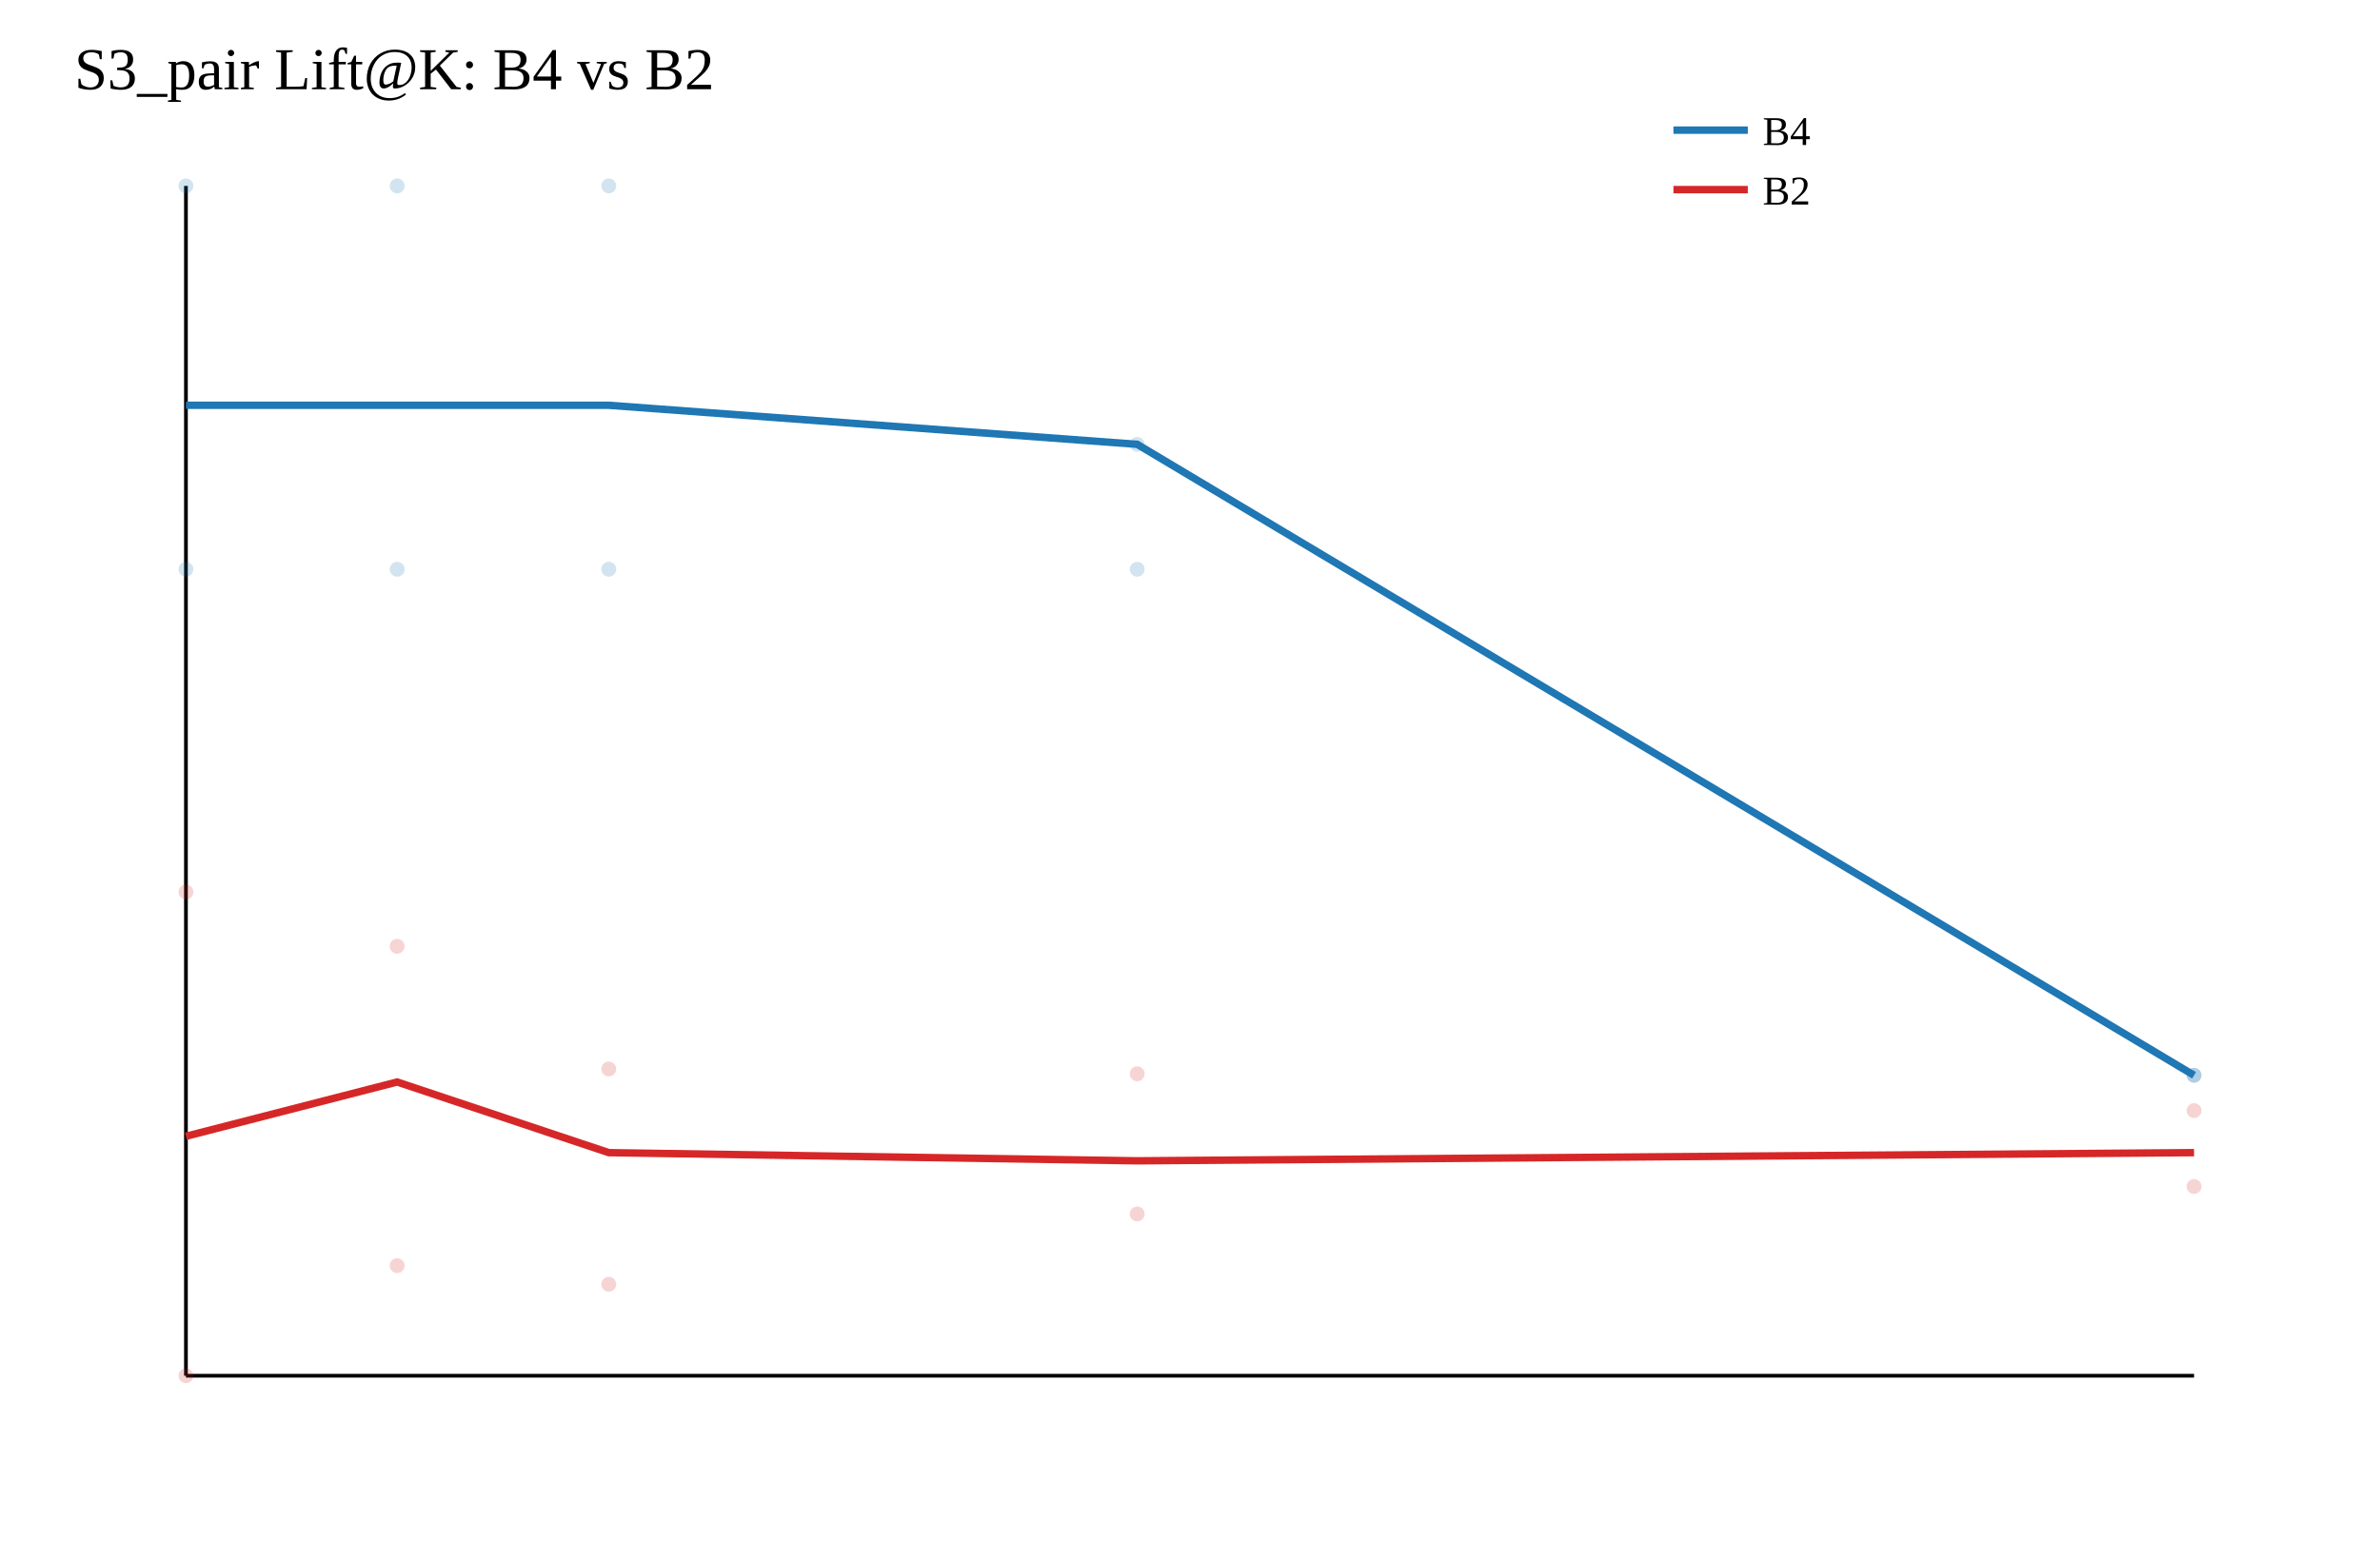
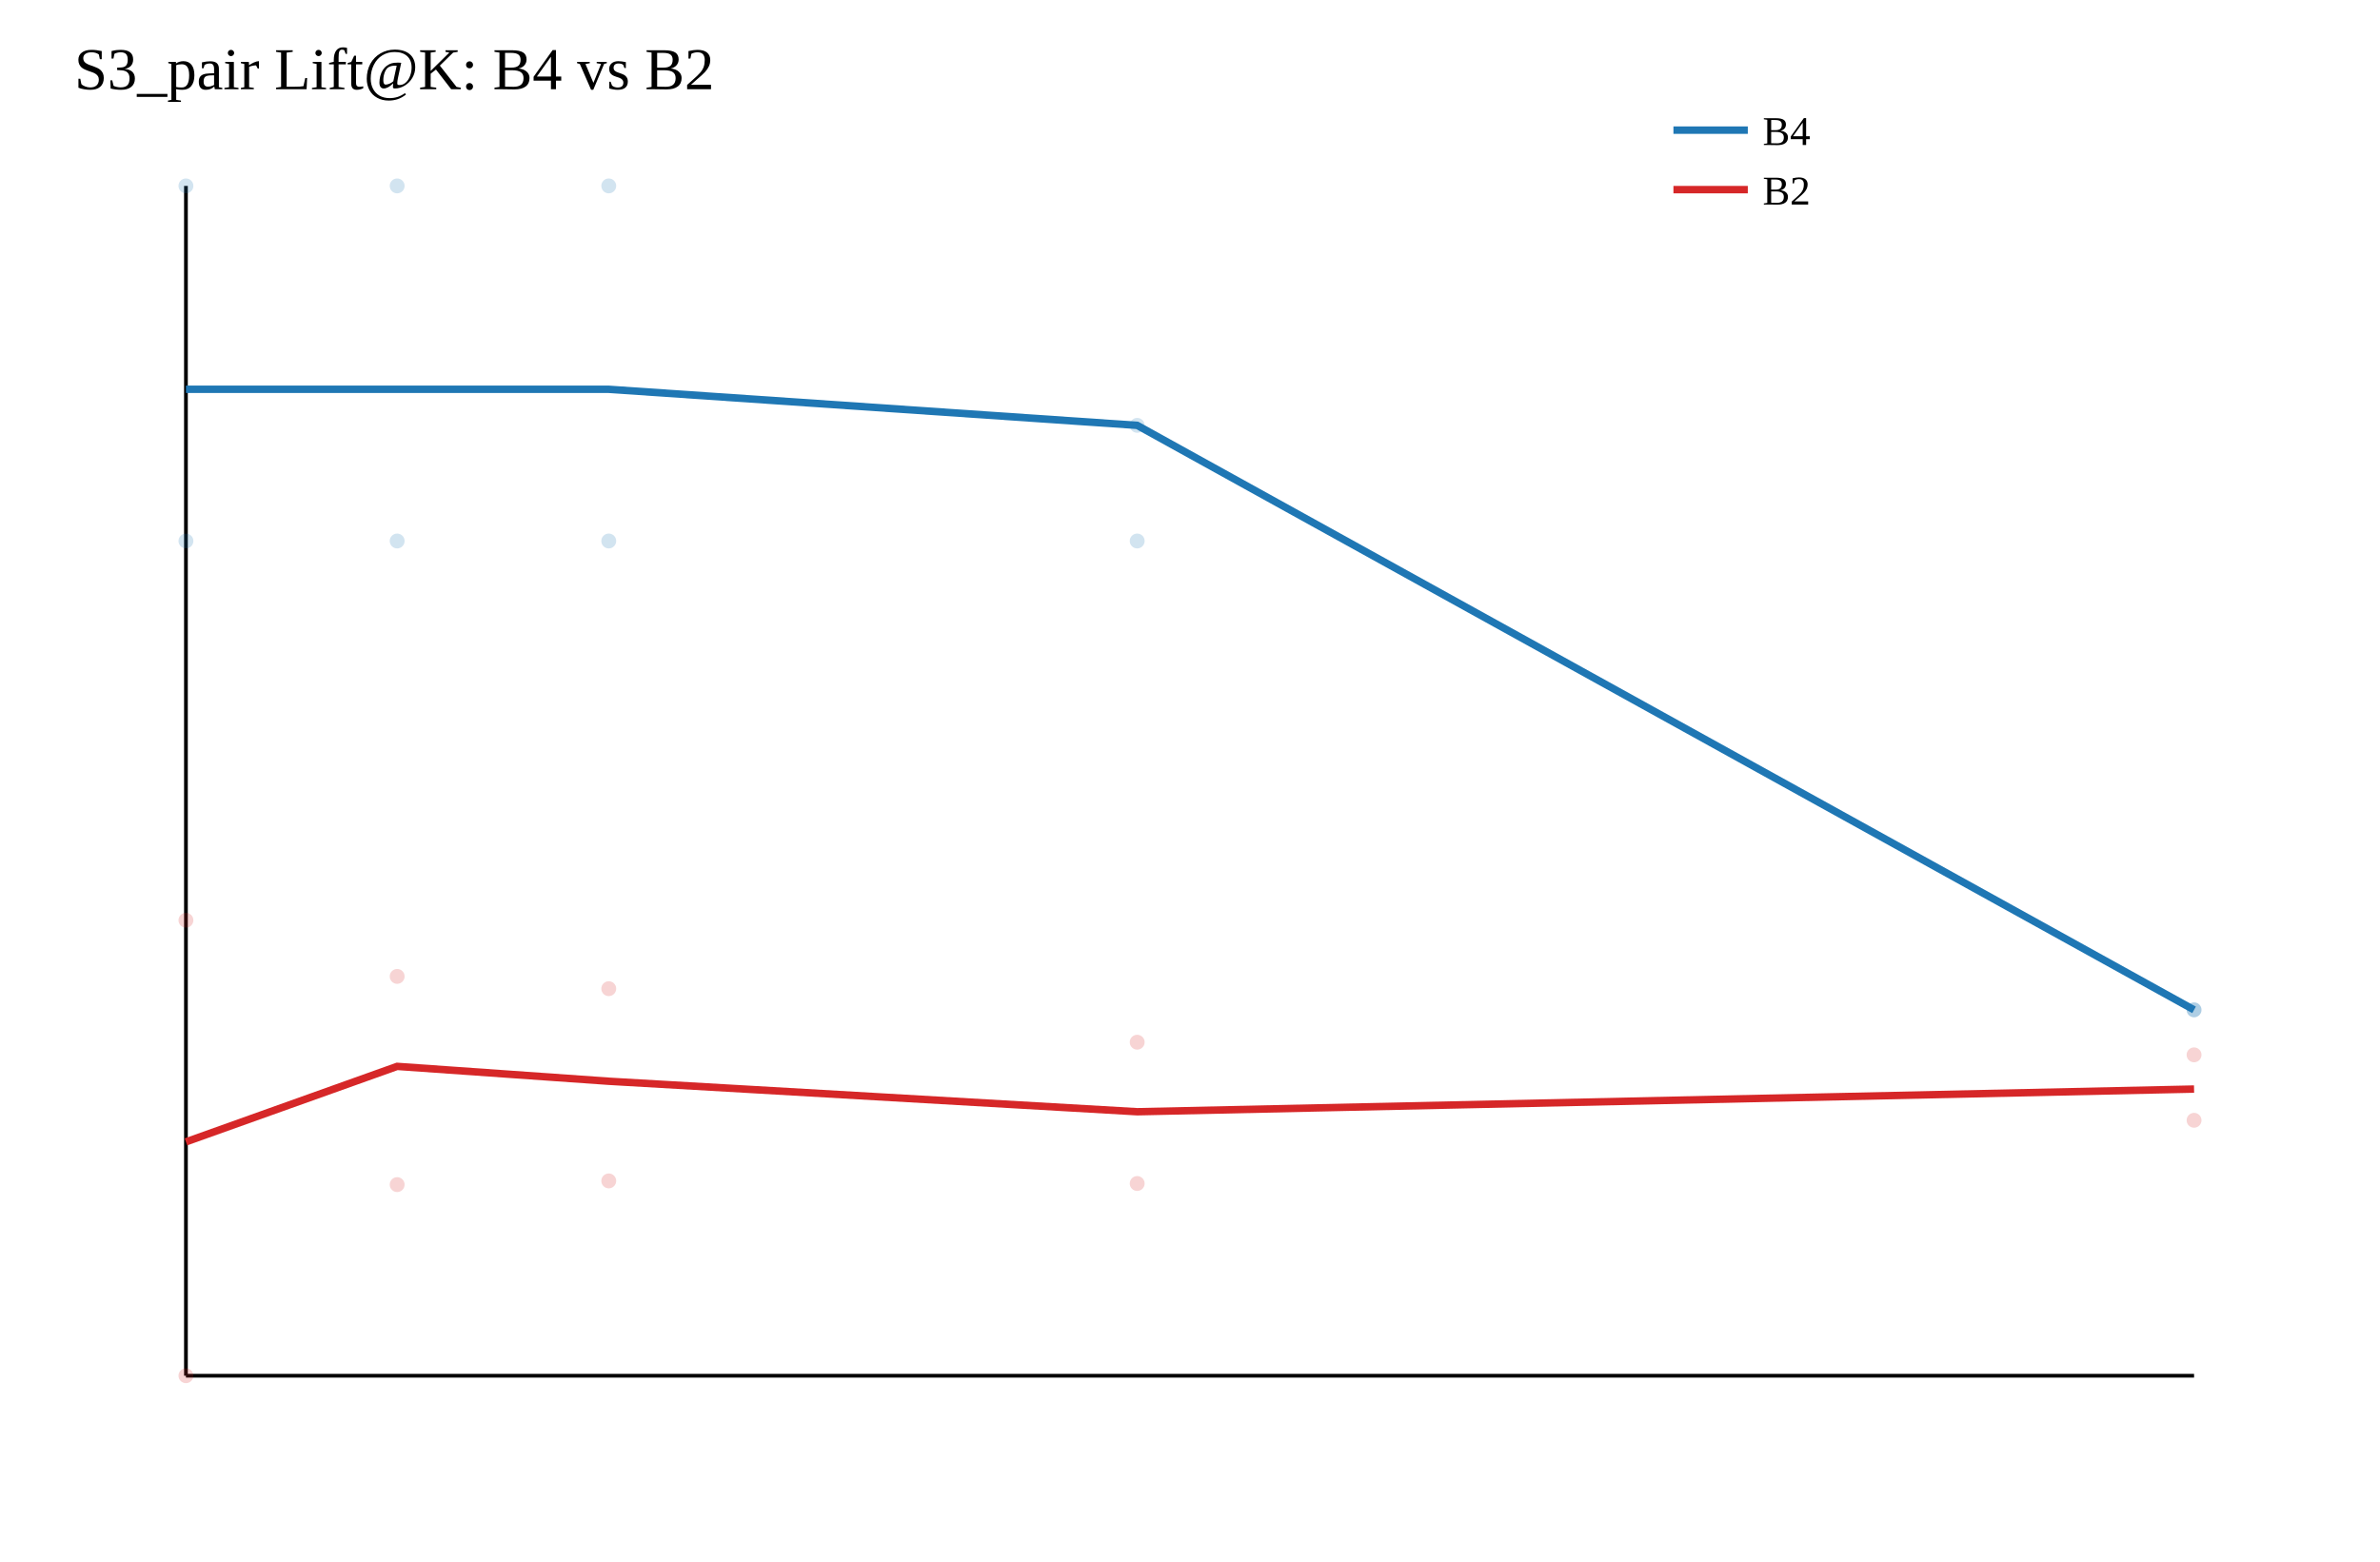
<svg xmlns="http://www.w3.org/2000/svg" width="640" height="420">
  <text x="20" y="24" font-size="16">S3_pair Lift@K: B4 vs B2</text>
  <line x1="50" y1="370" x2="590" y2="370" stroke="black" />
  <line x1="50" y1="370" x2="50" y2="50" stroke="black" />
-   <circle cx="50.0" cy="153.1" r="2" fill="#1f77b4" opacity="0.2" />
-   <circle cx="106.8" cy="153.1" r="2" fill="#1f77b4" opacity="0.2" />
-   <circle cx="163.7" cy="153.1" r="2" fill="#1f77b4" opacity="0.2" />
-   <circle cx="305.8" cy="153.1" r="2" fill="#1f77b4" opacity="0.2" />
-   <circle cx="590.0" cy="289.2" r="2" fill="#1f77b4" opacity="0.2" />
+   <circle cx="50.0" cy="145.5" r="2" fill="#1f77b4" opacity="0.2" />
+   <circle cx="106.8" cy="145.5" r="2" fill="#1f77b4" opacity="0.2" />
+   <circle cx="163.7" cy="145.5" r="2" fill="#1f77b4" opacity="0.2" />
+   <circle cx="305.8" cy="145.5" r="2" fill="#1f77b4" opacity="0.2" />
+   <circle cx="590.0" cy="271.6" r="2" fill="#1f77b4" opacity="0.2" />
  <circle cx="50.0" cy="50.0" r="2" fill="#1f77b4" opacity="0.2" />
  <circle cx="106.8" cy="50.0" r="2" fill="#1f77b4" opacity="0.2" />
  <circle cx="163.7" cy="50.0" r="2" fill="#1f77b4" opacity="0.2" />
-   <circle cx="305.8" cy="119.5" r="2" fill="#1f77b4" opacity="0.2" />
-   <circle cx="590.0" cy="289.2" r="2" fill="#1f77b4" opacity="0.2" />
+   <circle cx="305.8" cy="114.4" r="2" fill="#1f77b4" opacity="0.2" />
+   <circle cx="590.0" cy="271.6" r="2" fill="#1f77b4" opacity="0.2" />
  <circle cx="50.0" cy="370.0" r="2" fill="#d62728" opacity="0.2" />
-   <circle cx="106.8" cy="340.4" r="2" fill="#d62728" opacity="0.2" />
-   <circle cx="163.7" cy="345.4" r="2" fill="#d62728" opacity="0.2" />
-   <circle cx="305.8" cy="326.5" r="2" fill="#d62728" opacity="0.2" />
-   <circle cx="590.0" cy="319.1" r="2" fill="#d62728" opacity="0.2" />
-   <circle cx="50.0" cy="239.9" r="2" fill="#d62728" opacity="0.2" />
-   <circle cx="106.8" cy="254.5" r="2" fill="#d62728" opacity="0.2" />
-   <circle cx="163.7" cy="287.5" r="2" fill="#d62728" opacity="0.2" />
-   <circle cx="305.8" cy="288.8" r="2" fill="#d62728" opacity="0.2" />
-   <circle cx="590.0" cy="298.7" r="2" fill="#d62728" opacity="0.2" />
-   <polyline fill="none" stroke="#1f77b4" stroke-width="2" points="50.0,109.0 106.8,109.0 163.7,109.0 305.8,119.5 590.0,289.2" />
+   <circle cx="106.8" cy="318.6" r="2" fill="#d62728" opacity="0.2" />
+   <circle cx="163.7" cy="317.6" r="2" fill="#d62728" opacity="0.2" />
+   <circle cx="305.8" cy="318.3" r="2" fill="#d62728" opacity="0.2" />
+   <circle cx="590.0" cy="301.3" r="2" fill="#d62728" opacity="0.2" />
+   <circle cx="50.0" cy="247.5" r="2" fill="#d62728" opacity="0.2" />
+   <circle cx="106.8" cy="262.6" r="2" fill="#d62728" opacity="0.2" />
+   <circle cx="163.7" cy="265.9" r="2" fill="#d62728" opacity="0.2" />
+   <circle cx="305.8" cy="280.3" r="2" fill="#d62728" opacity="0.2" />
+   <circle cx="590.0" cy="283.7" r="2" fill="#d62728" opacity="0.2" />
+   <polyline fill="none" stroke="#1f77b4" stroke-width="2" points="50.0,104.7 106.8,104.7 163.7,104.7 305.8,114.4 590.0,271.6" />
  <line x1="450" y1="35" x2="470" y2="35" stroke="#1f77b4" stroke-width="2" />
  <text x="474" y="39" font-size="11">B4</text>
-   <polyline fill="none" stroke="#d62728" stroke-width="2" points="50.0,305.6 106.8,291.0 163.7,310.0 305.8,312.2 590.0,310.0" />
+   <polyline fill="none" stroke="#d62728" stroke-width="2" points="50.0,307.1 106.8,286.8 163.7,290.8 305.8,299.0 590.0,292.9" />
  <line x1="450" y1="51" x2="470" y2="51" stroke="#d62728" stroke-width="2" />
  <text x="474" y="55" font-size="11">B2</text>
</svg>
